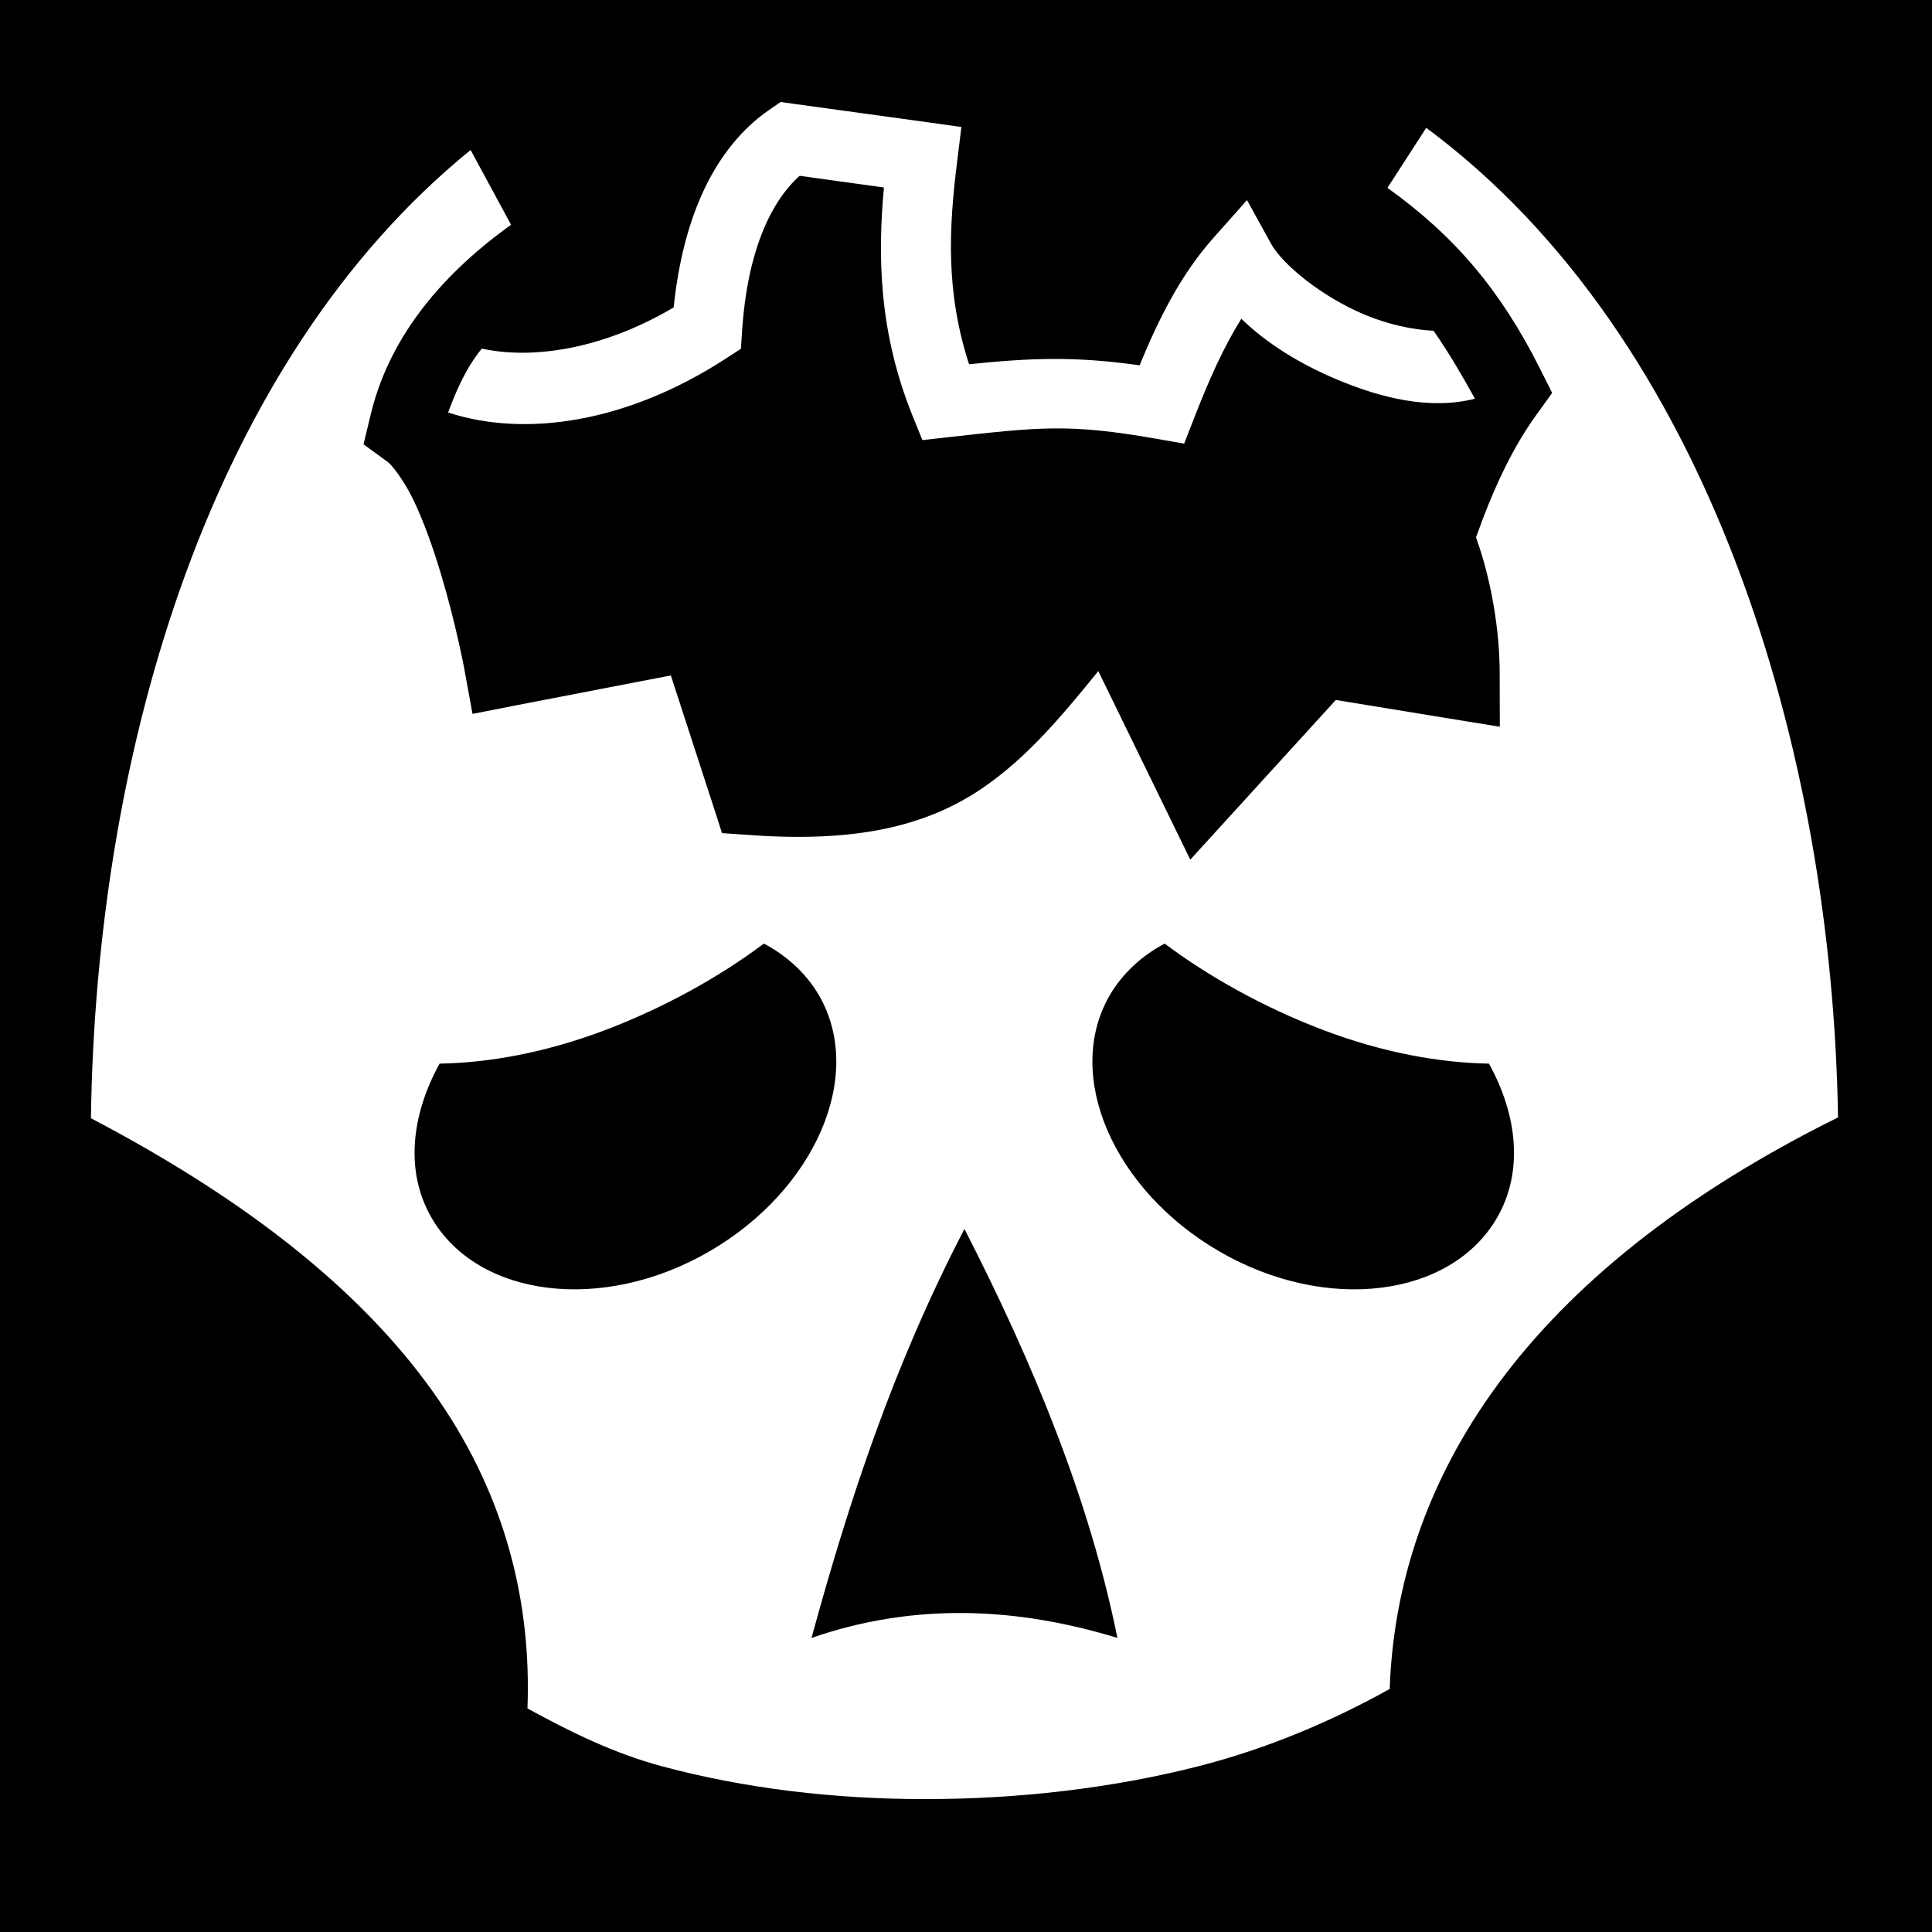
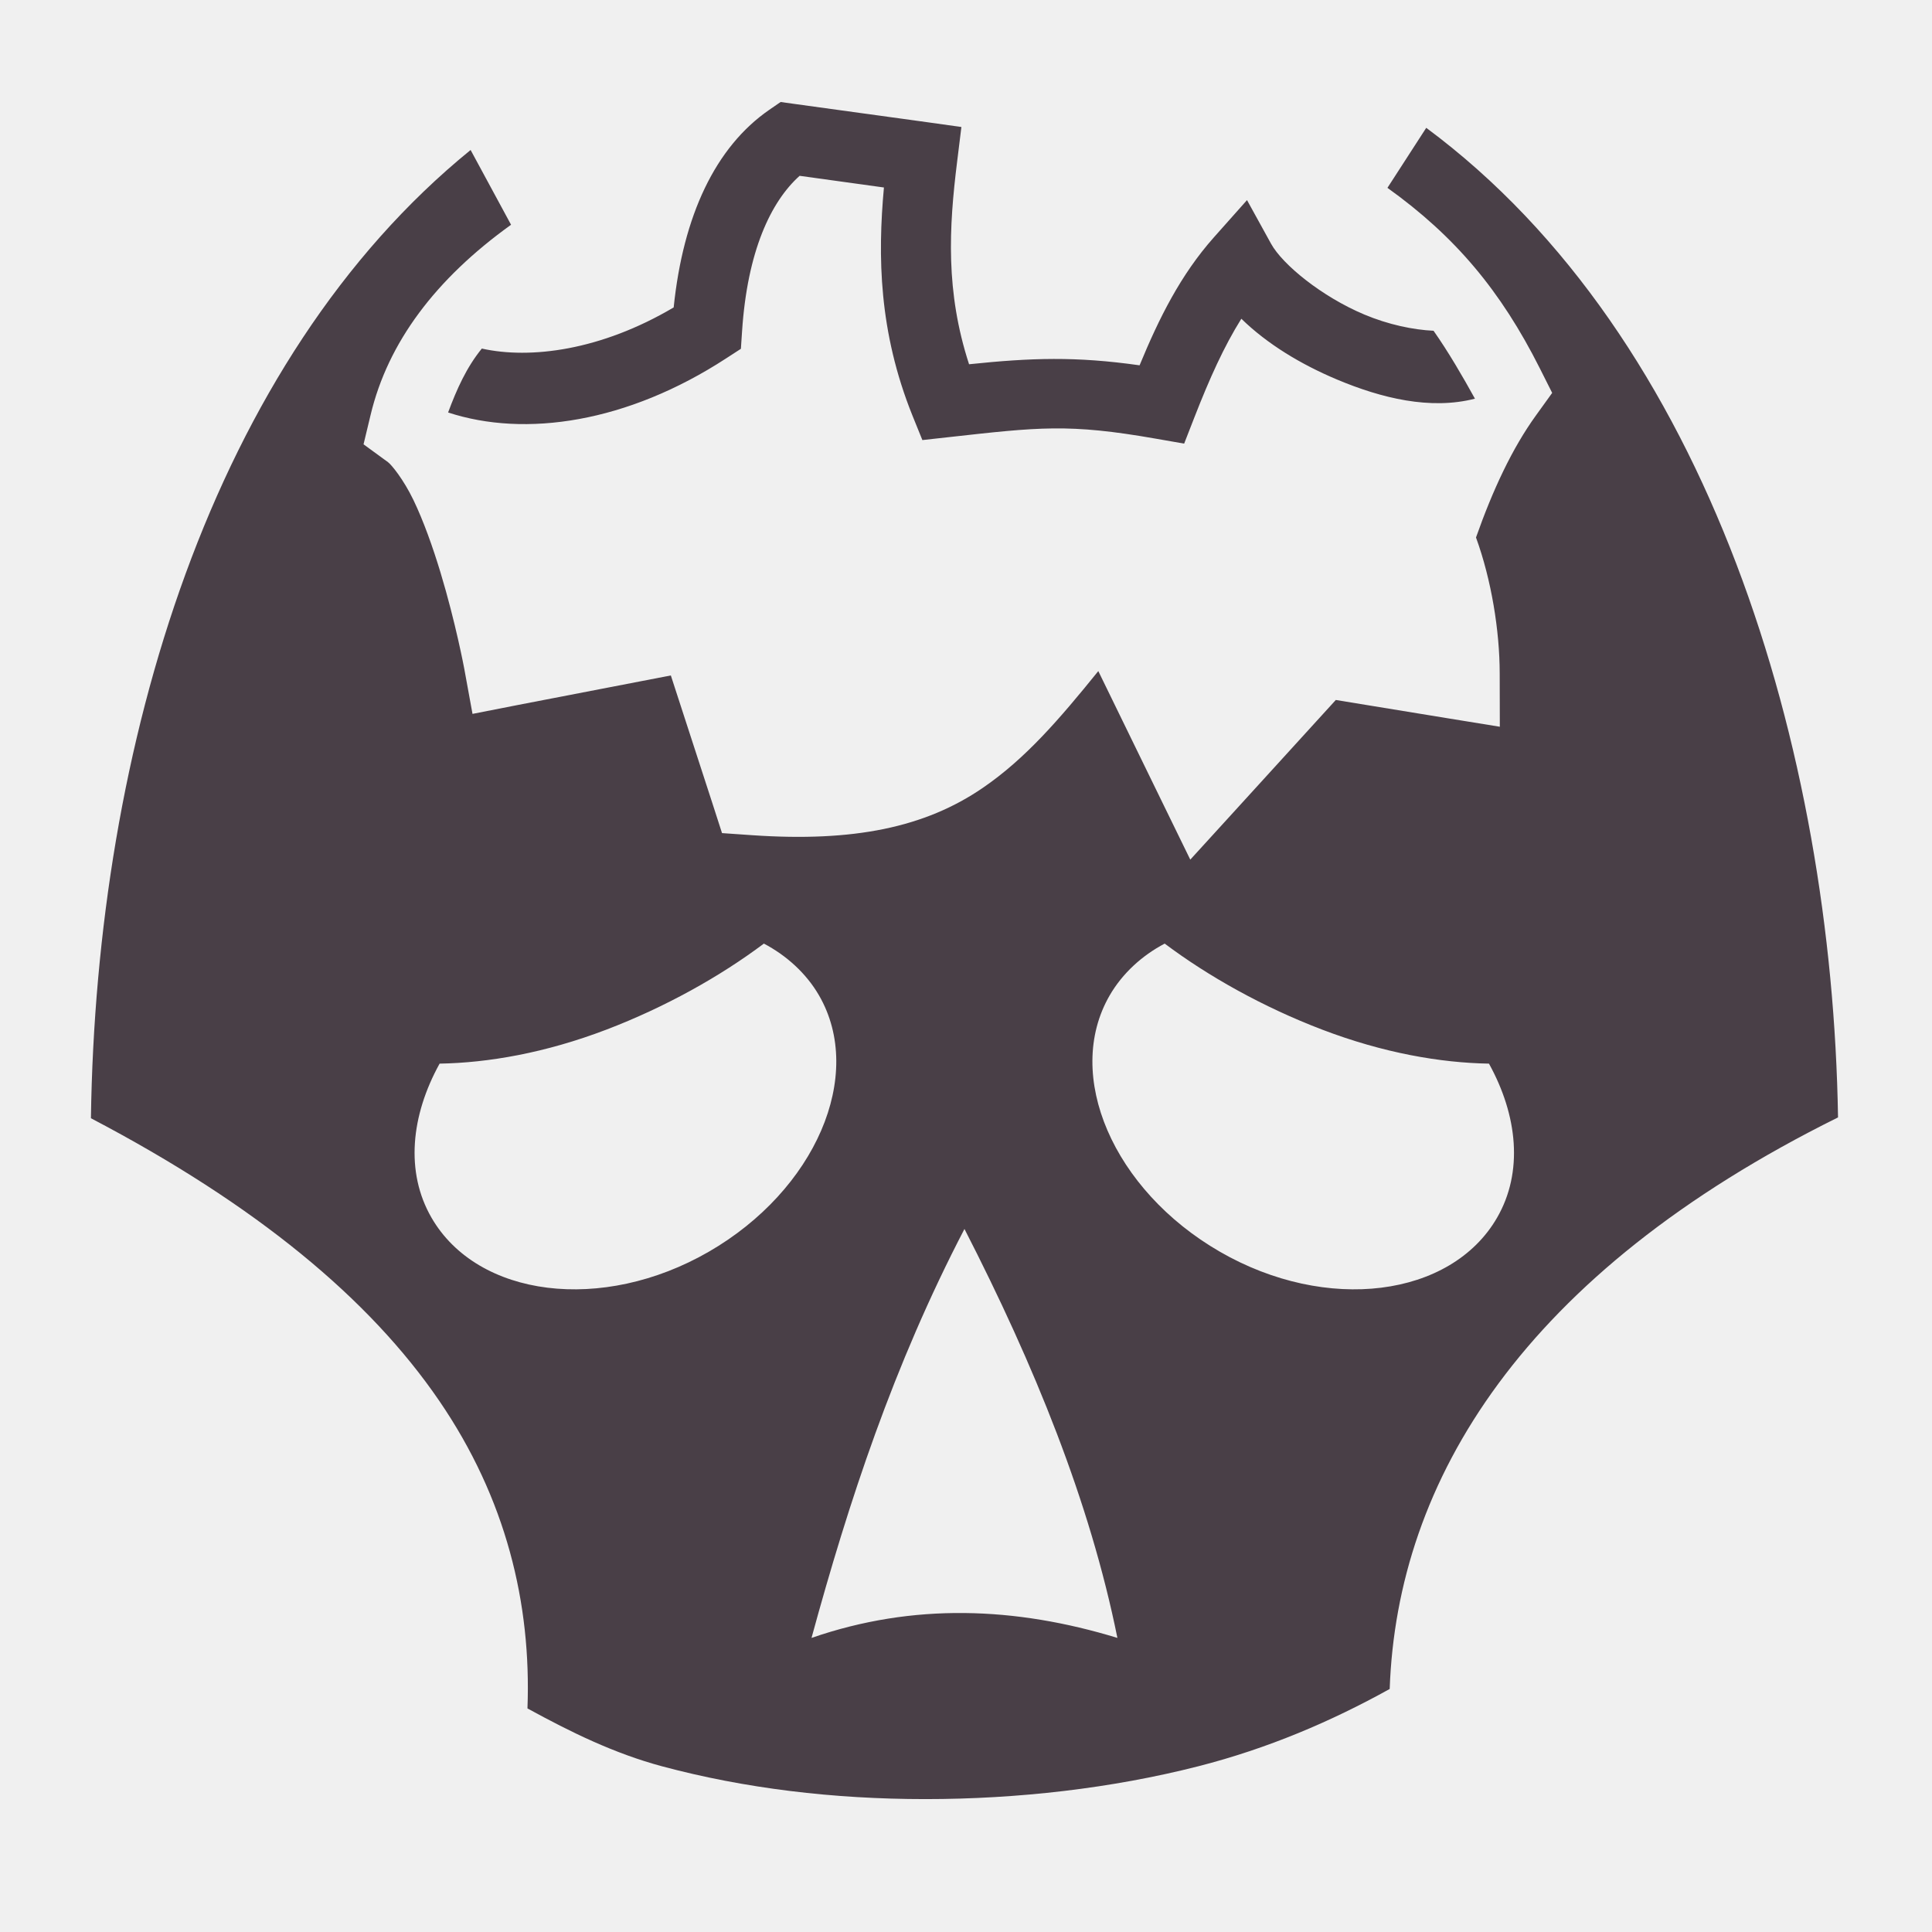
<svg xmlns="http://www.w3.org/2000/svg" viewBox="0 0 512 512">
-   <path d="M0 0h512v512H0z" />
-   <path fill="#fff" d="M206.875 27.03l-3 2.064c-14.3 9.87-22.835 28.048-25.344 52.375-19.293 11.407-37.976 13.766-50.843 10.905-4.06 4.988-6.62 10.712-8.937 16.938 20.462 6.71 47.52 2.697 73.688-14.344l3.906-2.532.312-4.657c1.392-21.138 7.59-34.313 15.25-41.186l22.344 3.093c-1.668 18.234-1.372 38.198 7.53 60.376l2.657 6.562 7.032-.78c23.817-2.638 31.686-3.652 54.81.405l7.533 1.313 2.78-7.126c3.936-10.084 7.778-18.638 12.376-25.968 6.878 6.72 15.8 12.09 25.31 16.093 11.845 4.985 24.8 8.13 36.595 5.093-3.235-5.86-7.044-12.416-10.97-18-5.35-.25-11.948-1.607-18.374-4.312-11.263-4.742-21.638-13.227-24.686-18.75L330.47 53.03l-8.783 9.876c-8.824 9.927-14.54 21.44-19.687 33.907-16.88-2.398-28.733-2-45.188-.282-6.25-19.213-5.357-36.077-3.156-53.75l1.125-9.124-9.124-1.28-35.187-4.845-3.595-.5zm171.094 6.845L367.686 49.78c17.986 12.885 30.035 27.273 40.375 47.814l3.282 6.53-4.28 5.94c-6.31 8.73-11.433 19.695-15.908 32.374 4.09 11.243 6.268 24.716 6.28 35.968l.033 14.188-14.033-2.28L354 185.5l-26.594 29.188-11.97 13.125-7.78-15.938-16.594-34.03c-10.396 12.86-19.287 23.182-30.593 30.936-15.34 10.52-34.276 14.385-61 12.564l-8.126-.563-2.5-7.75L177.78 179l-40.624 7.844-11.937 2.344-2.19-12s-2.258-12.142-6.31-25.532c-2.028-6.695-4.507-13.658-7.157-19.156-2.65-5.498-5.83-9.36-6.75-10.03l-6.47-4.72 1.876-7.813c4.586-19.172 17.198-36 37.218-50.374l-10.72-19.813C56.08 95.554 25.5 197.82 24.095 296.344c43.835 22.98 73.8 47.83 92.28 74.844 17.738 25.923 24.46 53.747 23.407 81.562 11.497 6.293 22.977 11.934 35.69 15.344 21.81 5.85 45.39 8.69 69.78 8.687 24.396-.003 49.41-2.844 72.375-8.717 18.33-4.69 35.105-11.838 50.656-20.47 1.95-55.263 35.304-110.082 118.814-151.468-1.55-97.394-34.025-206.568-109.125-262.25zM202.436 250.063c6.002 3.154 11.246 7.896 14.625 13.75 12.22 21.162-.962 51.59-29.218 67.906-28.256 16.313-61.282 12.128-73.5-9.033-6.974-12.077-5.45-27.048 2.156-40.812 12.835-.22 27.956-2.805 44.25-9.03 15.522-5.93 30.078-14.063 41.688-22.783zm106.22 0c11.61 8.72 26.164 16.852 41.687 22.78 16.294 6.227 31.415 8.812 44.25 9.032 7.607 13.764 9.13 28.735 2.156 40.813-12.218 21.16-45.213 25.346-73.47 9.03-28.255-16.314-41.436-46.743-29.217-67.906 3.38-5.853 8.592-10.595 14.593-13.75zm-53.063 75.625c18.53 36.128 33.233 72.246 40.53 108.375-27.02-8.244-54.042-9.343-81.062 0 9.866-36.13 21.727-72.247 40.532-108.375z" />
+   <path fill="#493f47" d="M206.875 27.03l-3 2.064c-14.3 9.87-22.835 28.048-25.344 52.375-19.293 11.407-37.976 13.766-50.843 10.905-4.06 4.988-6.62 10.712-8.937 16.938 20.462 6.71 47.52 2.697 73.688-14.344l3.906-2.532.312-4.657c1.392-21.138 7.59-34.313 15.25-41.186l22.344 3.093c-1.668 18.234-1.372 38.198 7.53 60.376l2.657 6.562 7.032-.78c23.817-2.638 31.686-3.652 54.81.405l7.533 1.313 2.78-7.126c3.936-10.084 7.778-18.638 12.376-25.968 6.878 6.72 15.8 12.09 25.31 16.093 11.845 4.985 24.8 8.13 36.595 5.093-3.235-5.86-7.044-12.416-10.97-18-5.35-.25-11.948-1.607-18.374-4.312-11.263-4.742-21.638-13.227-24.686-18.75L330.47 53.03l-8.783 9.876c-8.824 9.927-14.54 21.44-19.687 33.907-16.88-2.398-28.733-2-45.188-.282-6.25-19.213-5.357-36.077-3.156-53.75l1.125-9.124-9.124-1.28-35.187-4.845-3.595-.5zm171.094 6.845L367.686 49.78c17.986 12.885 30.035 27.273 40.375 47.814l3.282 6.53-4.28 5.94c-6.31 8.73-11.433 19.695-15.908 32.374 4.09 11.243 6.268 24.716 6.28 35.968l.033 14.188-14.033-2.28L354 185.5l-26.594 29.188-11.97 13.125-7.78-15.938-16.594-34.03c-10.396 12.86-19.287 23.182-30.593 30.936-15.34 10.52-34.276 14.385-61 12.564l-8.126-.563-2.5-7.75L177.78 179l-40.624 7.844-11.937 2.344-2.19-12s-2.258-12.142-6.31-25.532c-2.028-6.695-4.507-13.658-7.157-19.156-2.65-5.498-5.83-9.36-6.75-10.03l-6.47-4.72 1.876-7.813c4.586-19.172 17.198-36 37.218-50.374l-10.72-19.813C56.08 95.554 25.5 197.82 24.095 296.344c43.835 22.98 73.8 47.83 92.28 74.844 17.738 25.923 24.46 53.747 23.407 81.562 11.497 6.293 22.977 11.934 35.69 15.344 21.81 5.85 45.39 8.69 69.78 8.687 24.396-.003 49.41-2.844 72.375-8.717 18.33-4.69 35.105-11.838 50.656-20.47 1.95-55.263 35.304-110.082 118.814-151.468-1.55-97.394-34.025-206.568-109.125-262.25zM202.436 250.063c6.002 3.154 11.246 7.896 14.625 13.75 12.22 21.162-.962 51.59-29.218 67.906-28.256 16.313-61.282 12.128-73.5-9.033-6.974-12.077-5.45-27.048 2.156-40.812 12.835-.22 27.956-2.805 44.25-9.03 15.522-5.93 30.078-14.063 41.688-22.783zm106.22 0c11.61 8.72 26.164 16.852 41.687 22.78 16.294 6.227 31.415 8.812 44.25 9.032 7.607 13.764 9.13 28.735 2.156 40.813-12.218 21.16-45.213 25.346-73.47 9.03-28.255-16.314-41.436-46.743-29.217-67.906 3.38-5.853 8.592-10.595 14.593-13.75zm-53.063 75.625c18.53 36.128 33.233 72.246 40.53 108.375-27.02-8.244-54.042-9.343-81.062 0 9.866-36.13 21.727-72.247 40.532-108.375z" />
</svg>
